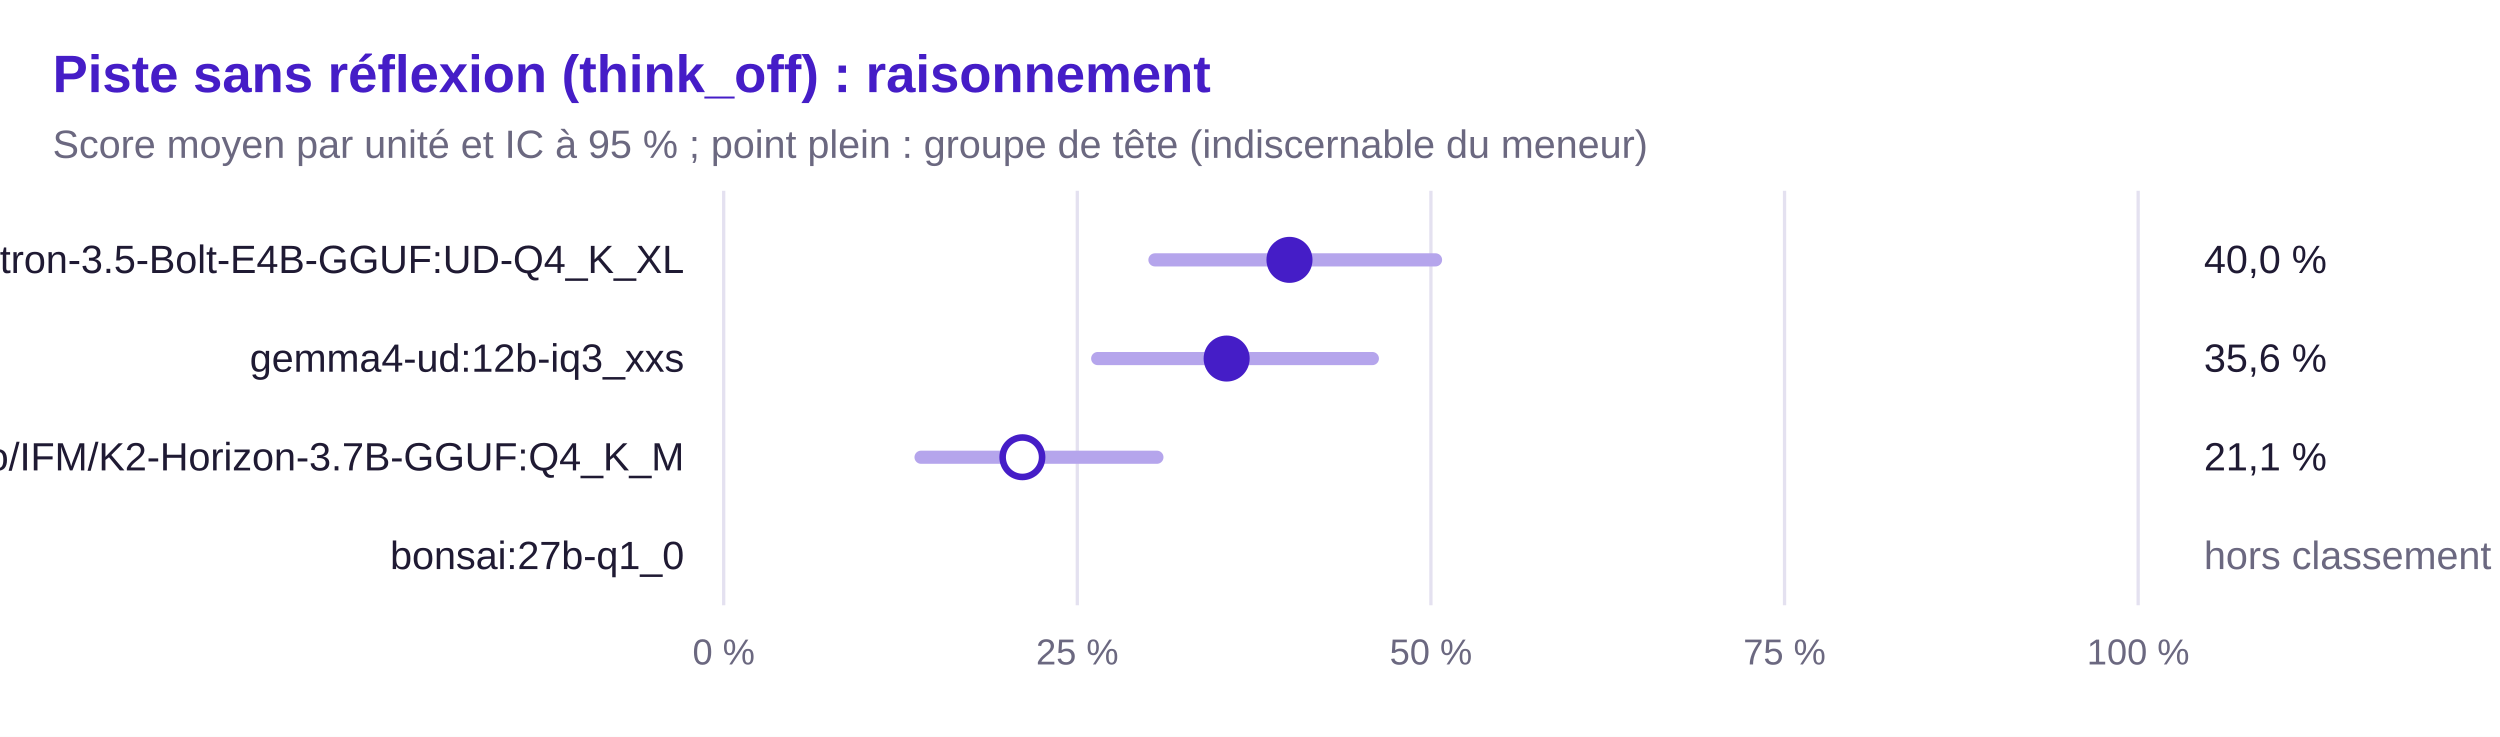
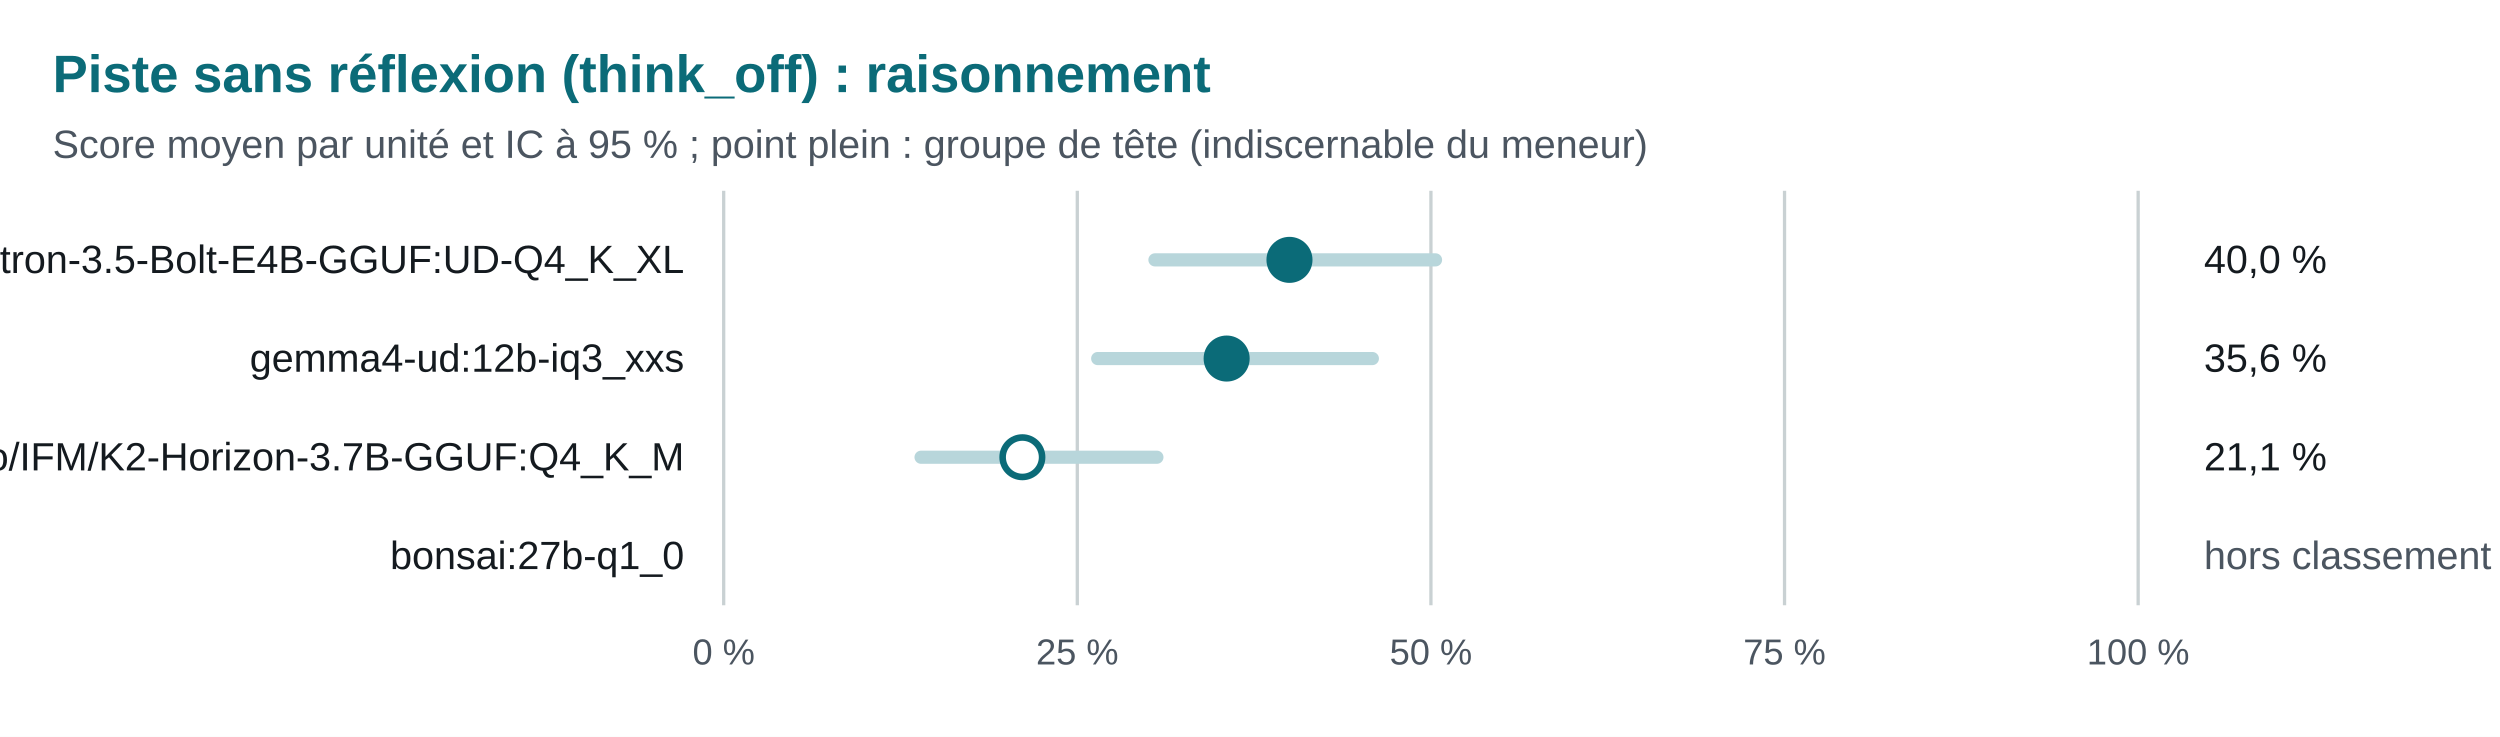
<svg xmlns="http://www.w3.org/2000/svg" width="760" height="224" viewBox="0 0 760 224" role="img" aria-label="Piste sans réflexion (think_off) : raisonnement. hf.co/unsloth/NVIDIA-Nemotron-3.5-Bolt-E4B-GGUF:UD-Q4_K_XL : 40,0 % (IC à 95 % de 30,5 % à 50,3 %) ; gemma4-ud:12b-iq3_xxs : 35,6 % (IC à 95 % de 26,4 % à 45,8 %) ; hf.co/IFM/K2-Horizon-3.7B-GGUF:Q4_K_M : 21,1 % (IC à 95 % de 14,0 % à 30,6 %) ; bonsai:27b-q1_0 : hors classement.">
  <rect width="760" height="224" fill="#FFFFFF" />
-   <text x="16" y="28" font-family="Arial, Helvetica, sans-serif" font-size="16" font-weight="bold" fill="#451DC7">Piste sans réflexion (think_off) : raisonnement</text>
-   <text x="16" y="48" font-family="Arial, Helvetica, sans-serif" font-size="12" fill="#6B6880">Score moyen par unité et IC à 95 % ; point plein : groupe de tête (indiscernable du meneur)</text>
-   <line x1="220.0" y1="58" x2="220.0" y2="184" stroke="#E4E1F0" stroke-width="1" />
-   <text x="220.0" y="202" font-family="Arial, Helvetica, sans-serif" font-size="11" fill="#6B6880" text-anchor="middle">0 %</text>
-   <line x1="327.5" y1="58" x2="327.5" y2="184" stroke="#E4E1F0" stroke-width="1" />
-   <text x="327.5" y="202" font-family="Arial, Helvetica, sans-serif" font-size="11" fill="#6B6880" text-anchor="middle">25 %</text>
-   <line x1="435.0" y1="58" x2="435.0" y2="184" stroke="#E4E1F0" stroke-width="1" />
-   <text x="435.0" y="202" font-family="Arial, Helvetica, sans-serif" font-size="11" fill="#6B6880" text-anchor="middle">50 %</text>
-   <line x1="542.5" y1="58" x2="542.5" y2="184" stroke="#E4E1F0" stroke-width="1" />
-   <text x="542.5" y="202" font-family="Arial, Helvetica, sans-serif" font-size="11" fill="#6B6880" text-anchor="middle">75 %</text>
-   <line x1="650.0" y1="58" x2="650.0" y2="184" stroke="#E4E1F0" stroke-width="1" />
-   <text x="650.0" y="202" font-family="Arial, Helvetica, sans-serif" font-size="11" fill="#6B6880" text-anchor="middle">100 %</text>
-   <text x="208" y="83.0" font-family="Arial, Helvetica, sans-serif" font-size="12" fill="#1F1A33" text-anchor="end">hf.co/unsloth/NVIDIA-Nemotron-3.5-Bolt-E4B-GGUF:UD-Q4_K_XL</text>
-   <line x1="351.1" y1="79.0" x2="436.4" y2="79.0" stroke="#B5A5EC" stroke-width="4" stroke-linecap="round" />
-   <circle cx="392.0" cy="79.0" r="6" fill="#451DC7" stroke="#451DC7" stroke-width="2" />
-   <text x="670" y="83.0" font-family="Arial, Helvetica, sans-serif" font-size="12" fill="#1F1A33">40,0 %</text>
-   <text x="208" y="113.0" font-family="Arial, Helvetica, sans-serif" font-size="12" fill="#1F1A33" text-anchor="end">gemma4-ud:12b-iq3_xxs</text>
-   <line x1="333.7" y1="109.0" x2="417.2" y2="109.0" stroke="#B5A5EC" stroke-width="4" stroke-linecap="round" />
-   <circle cx="372.9" cy="109.0" r="6" fill="#451DC7" stroke="#451DC7" stroke-width="2" />
-   <text x="670" y="113.0" font-family="Arial, Helvetica, sans-serif" font-size="12" fill="#1F1A33">35,6 %</text>
-   <text x="208" y="143.0" font-family="Arial, Helvetica, sans-serif" font-size="12" fill="#1F1A33" text-anchor="end">hf.co/IFM/K2-Horizon-3.7B-GGUF:Q4_K_M</text>
-   <line x1="280.0" y1="139.0" x2="351.7" y2="139.0" stroke="#B5A5EC" stroke-width="4" stroke-linecap="round" />
-   <circle cx="310.8" cy="139.0" r="6" fill="#FFFFFF" stroke="#451DC7" stroke-width="2" />
-   <text x="670" y="143.0" font-family="Arial, Helvetica, sans-serif" font-size="12" fill="#1F1A33">21,1 %</text>
-   <text x="208" y="173.0" font-family="Arial, Helvetica, sans-serif" font-size="12" fill="#1F1A33" text-anchor="end">bonsai:27b-q1_0</text>
-   <text x="670" y="173.0" font-family="Arial, Helvetica, sans-serif" font-size="12" fill="#6B6880">hors classement</text>
+   <text x="16" y="28" font-family="Arial, Helvetica, sans-serif" font-size="16" font-weight="bold" fill="#0B6B78">Piste sans réflexion (think_off) : raisonnement</text>
+   <text x="16" y="48" font-family="Arial, Helvetica, sans-serif" font-size="12" fill="#4B5560">Score moyen par unité et IC à 95 % ; point plein : groupe de tête (indiscernable du meneur)</text>
+   <line x1="220.0" y1="58" x2="220.0" y2="184" stroke="#C9D1D3" stroke-width="1" />
+   <text x="220.0" y="202" font-family="Arial, Helvetica, sans-serif" font-size="11" fill="#4B5560" text-anchor="middle">0 %</text>
+   <line x1="327.5" y1="58" x2="327.5" y2="184" stroke="#C9D1D3" stroke-width="1" />
+   <text x="327.5" y="202" font-family="Arial, Helvetica, sans-serif" font-size="11" fill="#4B5560" text-anchor="middle">25 %</text>
+   <line x1="435.0" y1="58" x2="435.0" y2="184" stroke="#C9D1D3" stroke-width="1" />
+   <text x="435.0" y="202" font-family="Arial, Helvetica, sans-serif" font-size="11" fill="#4B5560" text-anchor="middle">50 %</text>
+   <line x1="542.5" y1="58" x2="542.5" y2="184" stroke="#C9D1D3" stroke-width="1" />
+   <text x="542.5" y="202" font-family="Arial, Helvetica, sans-serif" font-size="11" fill="#4B5560" text-anchor="middle">75 %</text>
+   <line x1="650.0" y1="58" x2="650.0" y2="184" stroke="#C9D1D3" stroke-width="1" />
+   <text x="650.0" y="202" font-family="Arial, Helvetica, sans-serif" font-size="11" fill="#4B5560" text-anchor="middle">100 %</text>
+   <text x="208" y="83.0" font-family="Arial, Helvetica, sans-serif" font-size="12" fill="#141A1F" text-anchor="end">hf.co/unsloth/NVIDIA-Nemotron-3.5-Bolt-E4B-GGUF:UD-Q4_K_XL</text>
+   <line x1="351.1" y1="79.0" x2="436.4" y2="79.0" stroke="#B8D6DB" stroke-width="4" stroke-linecap="round" />
+   <circle cx="392.0" cy="79.0" r="6" fill="#0B6B78" stroke="#0B6B78" stroke-width="2" />
+   <text x="670" y="83.0" font-family="Arial, Helvetica, sans-serif" font-size="12" fill="#141A1F">40,0 %</text>
+   <text x="208" y="113.0" font-family="Arial, Helvetica, sans-serif" font-size="12" fill="#141A1F" text-anchor="end">gemma4-ud:12b-iq3_xxs</text>
+   <line x1="333.7" y1="109.0" x2="417.2" y2="109.0" stroke="#B8D6DB" stroke-width="4" stroke-linecap="round" />
+   <circle cx="372.9" cy="109.0" r="6" fill="#0B6B78" stroke="#0B6B78" stroke-width="2" />
+   <text x="670" y="113.0" font-family="Arial, Helvetica, sans-serif" font-size="12" fill="#141A1F">35,6 %</text>
+   <text x="208" y="143.0" font-family="Arial, Helvetica, sans-serif" font-size="12" fill="#141A1F" text-anchor="end">hf.co/IFM/K2-Horizon-3.7B-GGUF:Q4_K_M</text>
+   <line x1="280.0" y1="139.0" x2="351.7" y2="139.0" stroke="#B8D6DB" stroke-width="4" stroke-linecap="round" />
+   <circle cx="310.8" cy="139.0" r="6" fill="#FFFFFF" stroke="#0B6B78" stroke-width="2" />
+   <text x="670" y="143.0" font-family="Arial, Helvetica, sans-serif" font-size="12" fill="#141A1F">21,1 %</text>
+   <text x="208" y="173.0" font-family="Arial, Helvetica, sans-serif" font-size="12" fill="#141A1F" text-anchor="end">bonsai:27b-q1_0</text>
+   <text x="670" y="173.0" font-family="Arial, Helvetica, sans-serif" font-size="12" fill="#4B5560">hors classement</text>
</svg>
